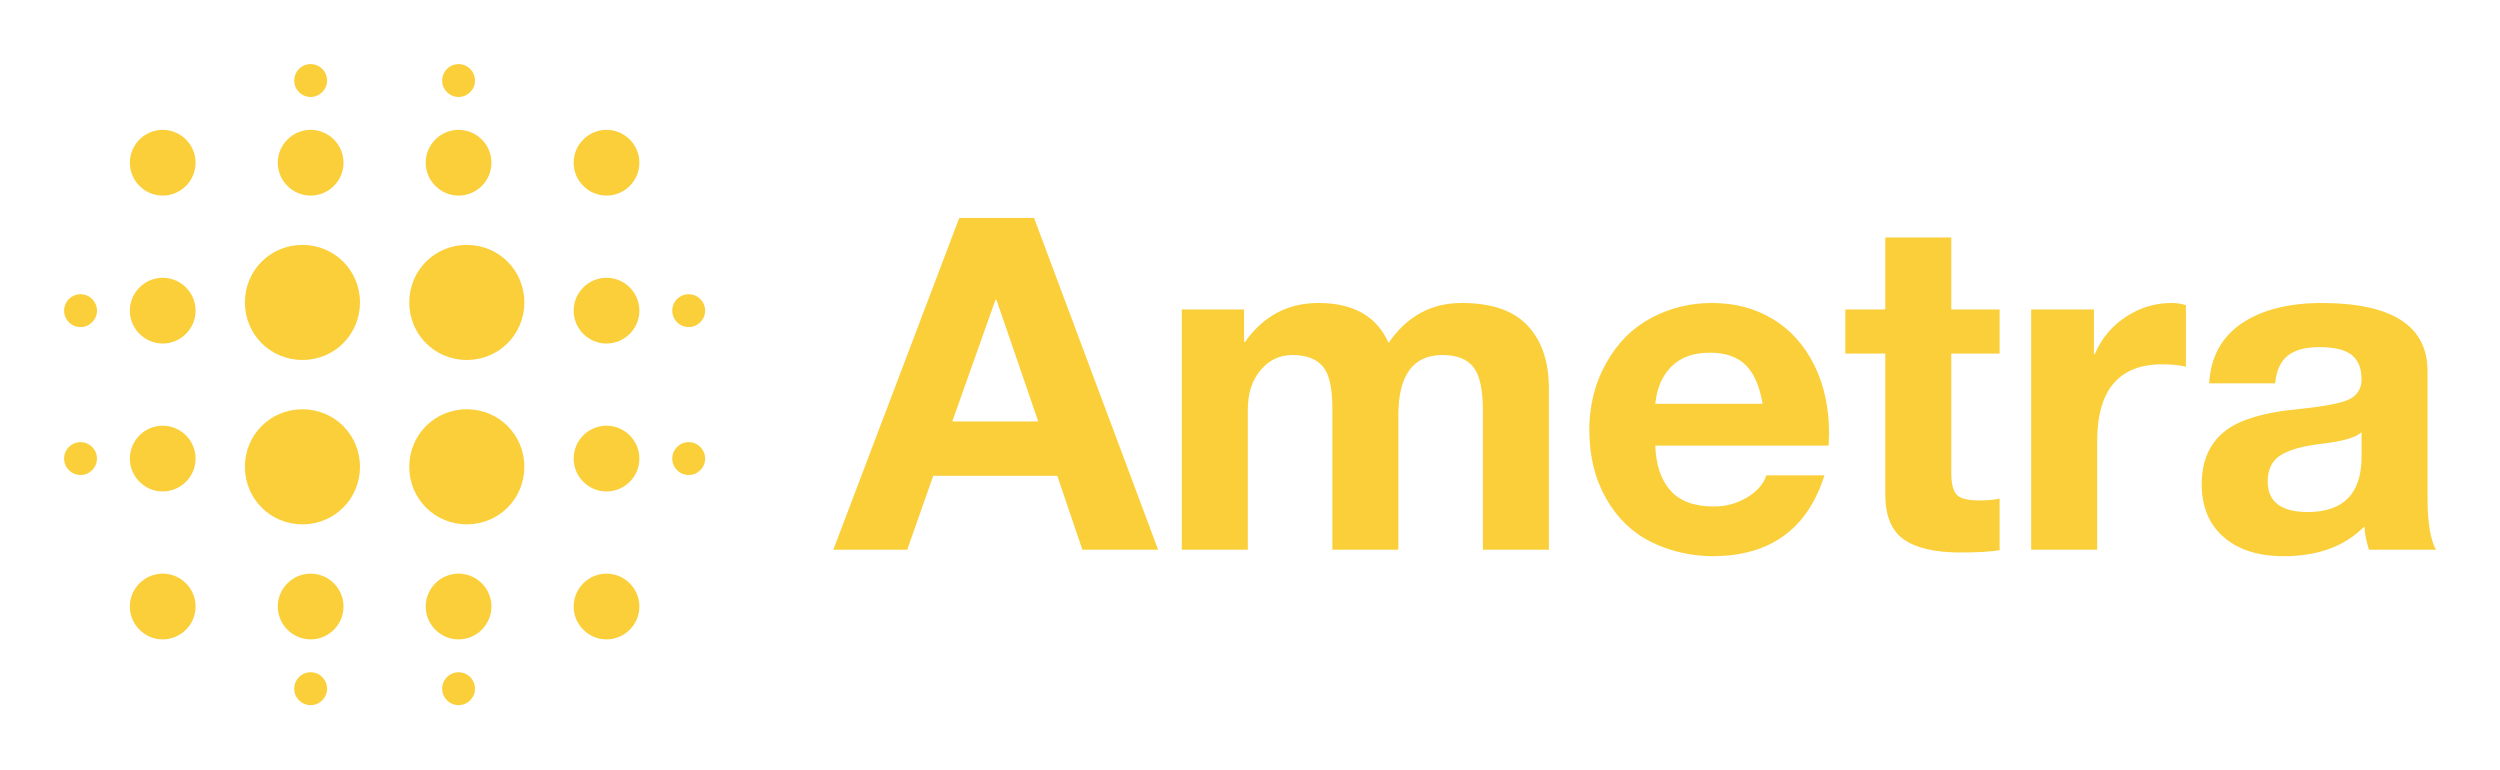
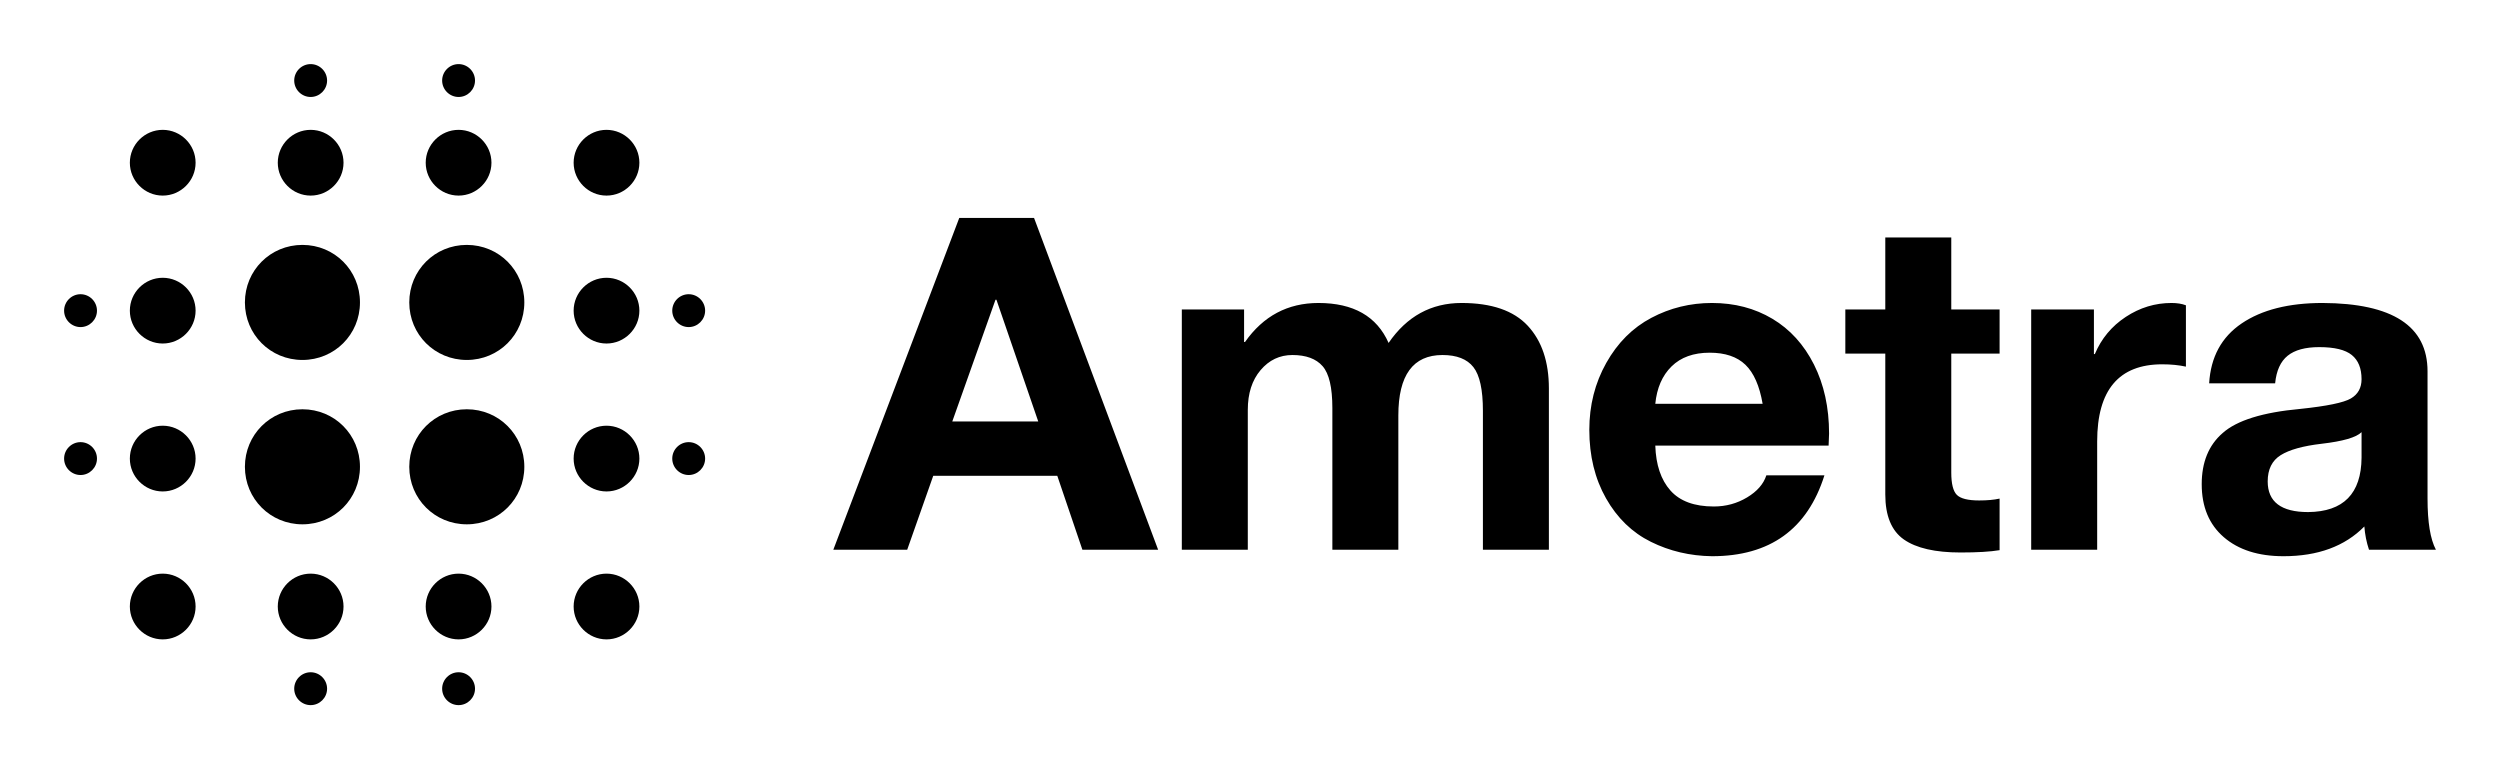
<svg xmlns="http://www.w3.org/2000/svg" version="1.1" width="3162.162" height="972.973" viewBox="0 0 3162.162 972.973">
  <g transform="scale(8.108108) translate(10, 10)">
-     <defs id="SvgjsDefs1072">
-       <linearGradient id="SvgjsLinearGradient1077">
-         <stop id="SvgjsStop1078" stop-color="#fbb040" offset="0" />
-         <stop id="SvgjsStop1079" stop-color="#f9ed32" offset="1" />
+     <defs id="SvgjsDefs1001">
+       <linearGradient id="SvgjsLinearGradient1011">
+         <stop id="SvgjsStop1012" stop-color="#fbb040" offset="0" />
+         <stop id="SvgjsStop1013" stop-color="#f9ed32" offset="1" />
      </linearGradient>
-       <linearGradient id="SvgjsLinearGradient1080">
-         <stop id="SvgjsStop1081" stop-color="#fbb040" offset="0" />
-         <stop id="SvgjsStop1082" stop-color="#f9ed32" offset="1" />
+       <linearGradient id="SvgjsLinearGradient1014">
+         <stop id="SvgjsStop1015" stop-color="#fbb040" offset="0" />
+         <stop id="SvgjsStop1016" stop-color="#f9ed32" offset="1" />
      </linearGradient>
    </defs>
-     <g id="SvgjsG1073" featureKey="5TMTKC-0" transform="matrix(1.282051,0,0,1.282051,312.1795,-459.6154)" fill="#FACF39">
+     <g id="SvgjsG1007" featureKey="5TMTKC-0" transform="matrix(1.282051,0,0,1.282051,312.1795,-459.6154)" fill="#000">
      <path d="M-167.5,390.5c-1.1,0-2-0.9-2-2c0-1.1,0.9-2,2-2c1.1,0,2,0.9,2,2C-165.5,389.6-166.4,390.5-167.5,390.5z   M-177.5,428.5c-2.2,0-4-1.8-4-4s1.8-4,4-4c2.2,0,4,1.8,4,4S-175.3,428.5-177.5,428.5z M-177.5,410.5c-2.2,0-4-1.8-4-4s1.8-4,4-4  c2.2,0,4,1.8,4,4S-175.3,410.5-177.5,410.5z M-177.5,392.5c-2.2,0-4-1.8-4-4c0-2.2,1.8-4,4-4c2.2,0,4,1.8,4,4  C-173.5,390.7-175.3,392.5-177.5,392.5z M-177.5,374.5c-2.2,0-4-1.8-4-4c0-2.2,1.8-4,4-4c2.2,0,4,1.8,4,4  C-173.5,372.7-175.3,374.5-177.5,374.5z M-194.5,414.5c-3.9,0-7-3.1-7-7c0-3.9,3.1-7,7-7c3.9,0,7,3.1,7,7  C-187.5,411.4-190.6,414.5-194.5,414.5z M-194.5,394.5c-3.9,0-7-3.1-7-7c0-3.9,3.1-7,7-7c3.9,0,7,3.1,7,7  C-187.5,391.4-190.6,394.5-194.5,394.5z M-195.5,374.5c-2.2,0-4-1.8-4-4c0-2.2,1.8-4,4-4c2.2,0,4,1.8,4,4  C-191.5,372.7-193.3,374.5-195.5,374.5z M-195.5,362.5c-1.1,0-2-0.9-2-2c0-1.1,0.9-2,2-2c1.1,0,2,0.9,2,2  C-193.5,361.6-194.4,362.5-195.5,362.5z M-214.5,414.5c-3.9,0-7-3.1-7-7c0-3.9,3.1-7,7-7s7,3.1,7,7  C-207.5,411.4-210.6,414.5-214.5,414.5z M-214.5,394.5c-3.9,0-7-3.1-7-7c0-3.9,3.1-7,7-7s7,3.1,7,7  C-207.5,391.4-210.6,394.5-214.5,394.5z M-213.5,374.5c-2.2,0-4-1.8-4-4c0-2.2,1.8-4,4-4c2.2,0,4,1.8,4,4  C-209.5,372.7-211.3,374.5-213.5,374.5z M-213.5,362.5c-1.1,0-2-0.9-2-2c0-1.1,0.9-2,2-2c1.1,0,2,0.9,2,2  C-211.5,361.6-212.4,362.5-213.5,362.5z M-231.5,374.5c-2.2,0-4-1.8-4-4c0-2.2,1.8-4,4-4c2.2,0,4,1.8,4,4  C-227.5,372.7-229.3,374.5-231.5,374.5z M-231.5,384.5c2.2,0,4,1.8,4,4c0,2.2-1.8,4-4,4c-2.2,0-4-1.8-4-4  C-235.5,386.3-233.7,384.5-231.5,384.5z M-241.5,408.5c-1.1,0-2-0.9-2-2c0-1.1,0.9-2,2-2c1.1,0,2,0.9,2,2  C-239.5,407.6-240.4,408.5-241.5,408.5z M-241.5,390.5c-1.1,0-2-0.9-2-2c0-1.1,0.9-2,2-2c1.1,0,2,0.9,2,2  C-239.5,389.6-240.4,390.5-241.5,390.5z M-231.5,402.5c2.2,0,4,1.8,4,4s-1.8,4-4,4c-2.2,0-4-1.8-4-4S-233.7,402.5-231.5,402.5z   M-231.5,420.5c2.2,0,4,1.8,4,4s-1.8,4-4,4c-2.2,0-4-1.8-4-4S-233.7,420.5-231.5,420.5z M-213.5,420.5c2.2,0,4,1.8,4,4  c0,2.2-1.8,4-4,4c-2.2,0-4-1.8-4-4C-217.5,422.3-215.7,420.5-213.5,420.5z M-213.5,432.5c1.1,0,2,0.9,2,2c0,1.1-0.9,2-2,2  c-1.1,0-2-0.9-2-2C-215.5,433.4-214.6,432.5-213.5,432.5z M-195.5,420.5c2.2,0,4,1.8,4,4c0,2.2-1.8,4-4,4c-2.2,0-4-1.8-4-4  C-199.5,422.3-197.7,420.5-195.5,420.5z M-195.5,432.5c1.1,0,2,0.9,2,2c0,1.1-0.9,2-2,2c-1.1,0-2-0.9-2-2  C-197.5,433.4-196.6,432.5-195.5,432.5z M-167.5,404.5c1.1,0,2,0.9,2,2c0,1.1-0.9,2-2,2c-1.1,0-2-0.9-2-2  C-169.5,405.4-168.6,404.5-167.5,404.5z" style="fill-rule: evenodd; clip-rule: evenodd;" />
    </g>
-     <g id="SvgjsG1074" featureKey="7UBp9i-0" transform="matrix(3.624239,0,0,3.624239,120.5074,3.269353)" fill="#FACF39">
+     <g id="SvgjsG1008" featureKey="7UBp9i-0" transform="matrix(3.624239,0,0,3.624239,120.5074,3.269353)" fill="#000">
      <path d="M8.5 5.72 l5.34 14.28 l-3.26 0 l-1.08 -3.18 l-5.34 0 l-1.12 3.18 l-3.18 0 l5.42 -14.28 l3.22 0 z M6.84 9.24 l-1.86 5.24 l3.7 0 l-1.8 -5.24 l-0.04 0 z M20.74 9.38 c1.507 0 2.513 0.573 3.02 1.72 c0.787 -1.147 1.833 -1.72 3.14 -1.72 c1.293 0 2.243 0.327 2.85 0.98 s0.91 1.553 0.91 2.7 l0 6.94 l-2.84 0 l0 -5.98 c0 -0.907 -0.137 -1.533 -0.41 -1.88 s-0.717 -0.52 -1.33 -0.52 c-1.267 0 -1.9 0.867 -1.9 2.6 l0 5.78 l-2.84 0 l0 -6.1 c0 -0.88 -0.14 -1.48 -0.42 -1.8 s-0.713 -0.48 -1.3 -0.48 c-0.547 0 -1.003 0.217 -1.37 0.65 s-0.55 1.003 -0.55 1.71 l0 6.02 l-2.84 0 l0 -10.34 l2.68 0 l0 1.4 l0.04 0 c0.787 -1.12 1.84 -1.68 3.16 -1.68 z M37.68 9.38 c0.973 0 1.84 0.227 2.6 0.68 s1.357 1.11 1.79 1.97 s0.65 1.85 0.65 2.97 c0 0.107 -0.007 0.28 -0.02 0.52 l-7.46 0 c0.027 0.827 0.243 1.47 0.65 1.93 s1.03 0.69 1.87 0.69 c0.52 0 0.997 -0.13 1.43 -0.39 s0.71 -0.577 0.83 -0.95 l2.5 0 c-0.733 2.32 -2.347 3.48 -4.84 3.48 c-0.947 -0.013 -1.823 -0.22 -2.63 -0.62 s-1.45 -1.023 -1.93 -1.87 s-0.72 -1.83 -0.72 -2.95 c0 -1.053 0.243 -2.013 0.73 -2.88 s1.133 -1.513 1.94 -1.94 s1.677 -0.64 2.61 -0.64 z M39.86 13.72 c-0.133 -0.773 -0.38 -1.333 -0.74 -1.68 s-0.873 -0.52 -1.54 -0.52 c-0.693 0 -1.24 0.197 -1.64 0.59 s-0.633 0.93 -0.7 1.61 l4.62 0 z M47.98 6.56 l0 3.1 l2.08 0 l0 1.9 l-2.08 0 l0 5.12 c0 0.48 0.08 0.8 0.24 0.96 s0.48 0.24 0.96 0.24 c0.347 0 0.64 -0.027 0.88 -0.08 l0 2.22 c-0.4 0.067 -0.96 0.1 -1.68 0.1 c-1.093 0 -1.907 -0.187 -2.44 -0.56 s-0.8 -1.02 -0.8 -1.94 l0 -6.06 l-1.72 0 l0 -1.9 l1.72 0 l0 -3.1 l2.84 0 z M57.46 9.38 c0.24 0 0.447 0.033 0.62 0.1 l0 2.64 c-0.307 -0.067 -0.647 -0.1 -1.02 -0.1 c-1.867 0 -2.8 1.107 -2.8 3.32 l0 4.66 l-2.84 0 l0 -10.34 l2.7 0 l0 1.92 l0.04 0 c0.28 -0.667 0.723 -1.2 1.33 -1.6 s1.263 -0.6 1.97 -0.6 z M63.96 9.38 c3.013 0.013 4.52 0.993 4.52 2.94 l0 5.48 c0 1.013 0.12 1.747 0.36 2.2 l-2.88 0 c-0.107 -0.32 -0.173 -0.653 -0.2 -1 c-0.84 0.853 -2 1.28 -3.48 1.28 c-1.08 0 -1.937 -0.273 -2.57 -0.82 s-0.95 -1.307 -0.95 -2.28 c0 -0.947 0.3 -1.68 0.9 -2.2 c0.613 -0.547 1.727 -0.893 3.34 -1.04 c1.147 -0.12 1.873 -0.27 2.18 -0.45 s0.46 -0.457 0.46 -0.83 c0 -0.467 -0.14 -0.813 -0.42 -1.04 s-0.747 -0.34 -1.4 -0.34 c-0.6 0 -1.053 0.123 -1.36 0.37 s-0.487 0.643 -0.54 1.19 l-2.84 0 c0.067 -1.133 0.533 -1.993 1.4 -2.58 s2.027 -0.88 3.48 -0.88 z M61.6 17.06 c0 0.88 0.58 1.32 1.74 1.32 c1.52 -0.013 2.287 -0.793 2.3 -2.34 l0 -1.1 c-0.227 0.227 -0.8 0.393 -1.72 0.5 c-0.8 0.093 -1.387 0.257 -1.76 0.49 s-0.56 0.61 -0.56 1.13 z" />
    </g>
  </g>
</svg>
